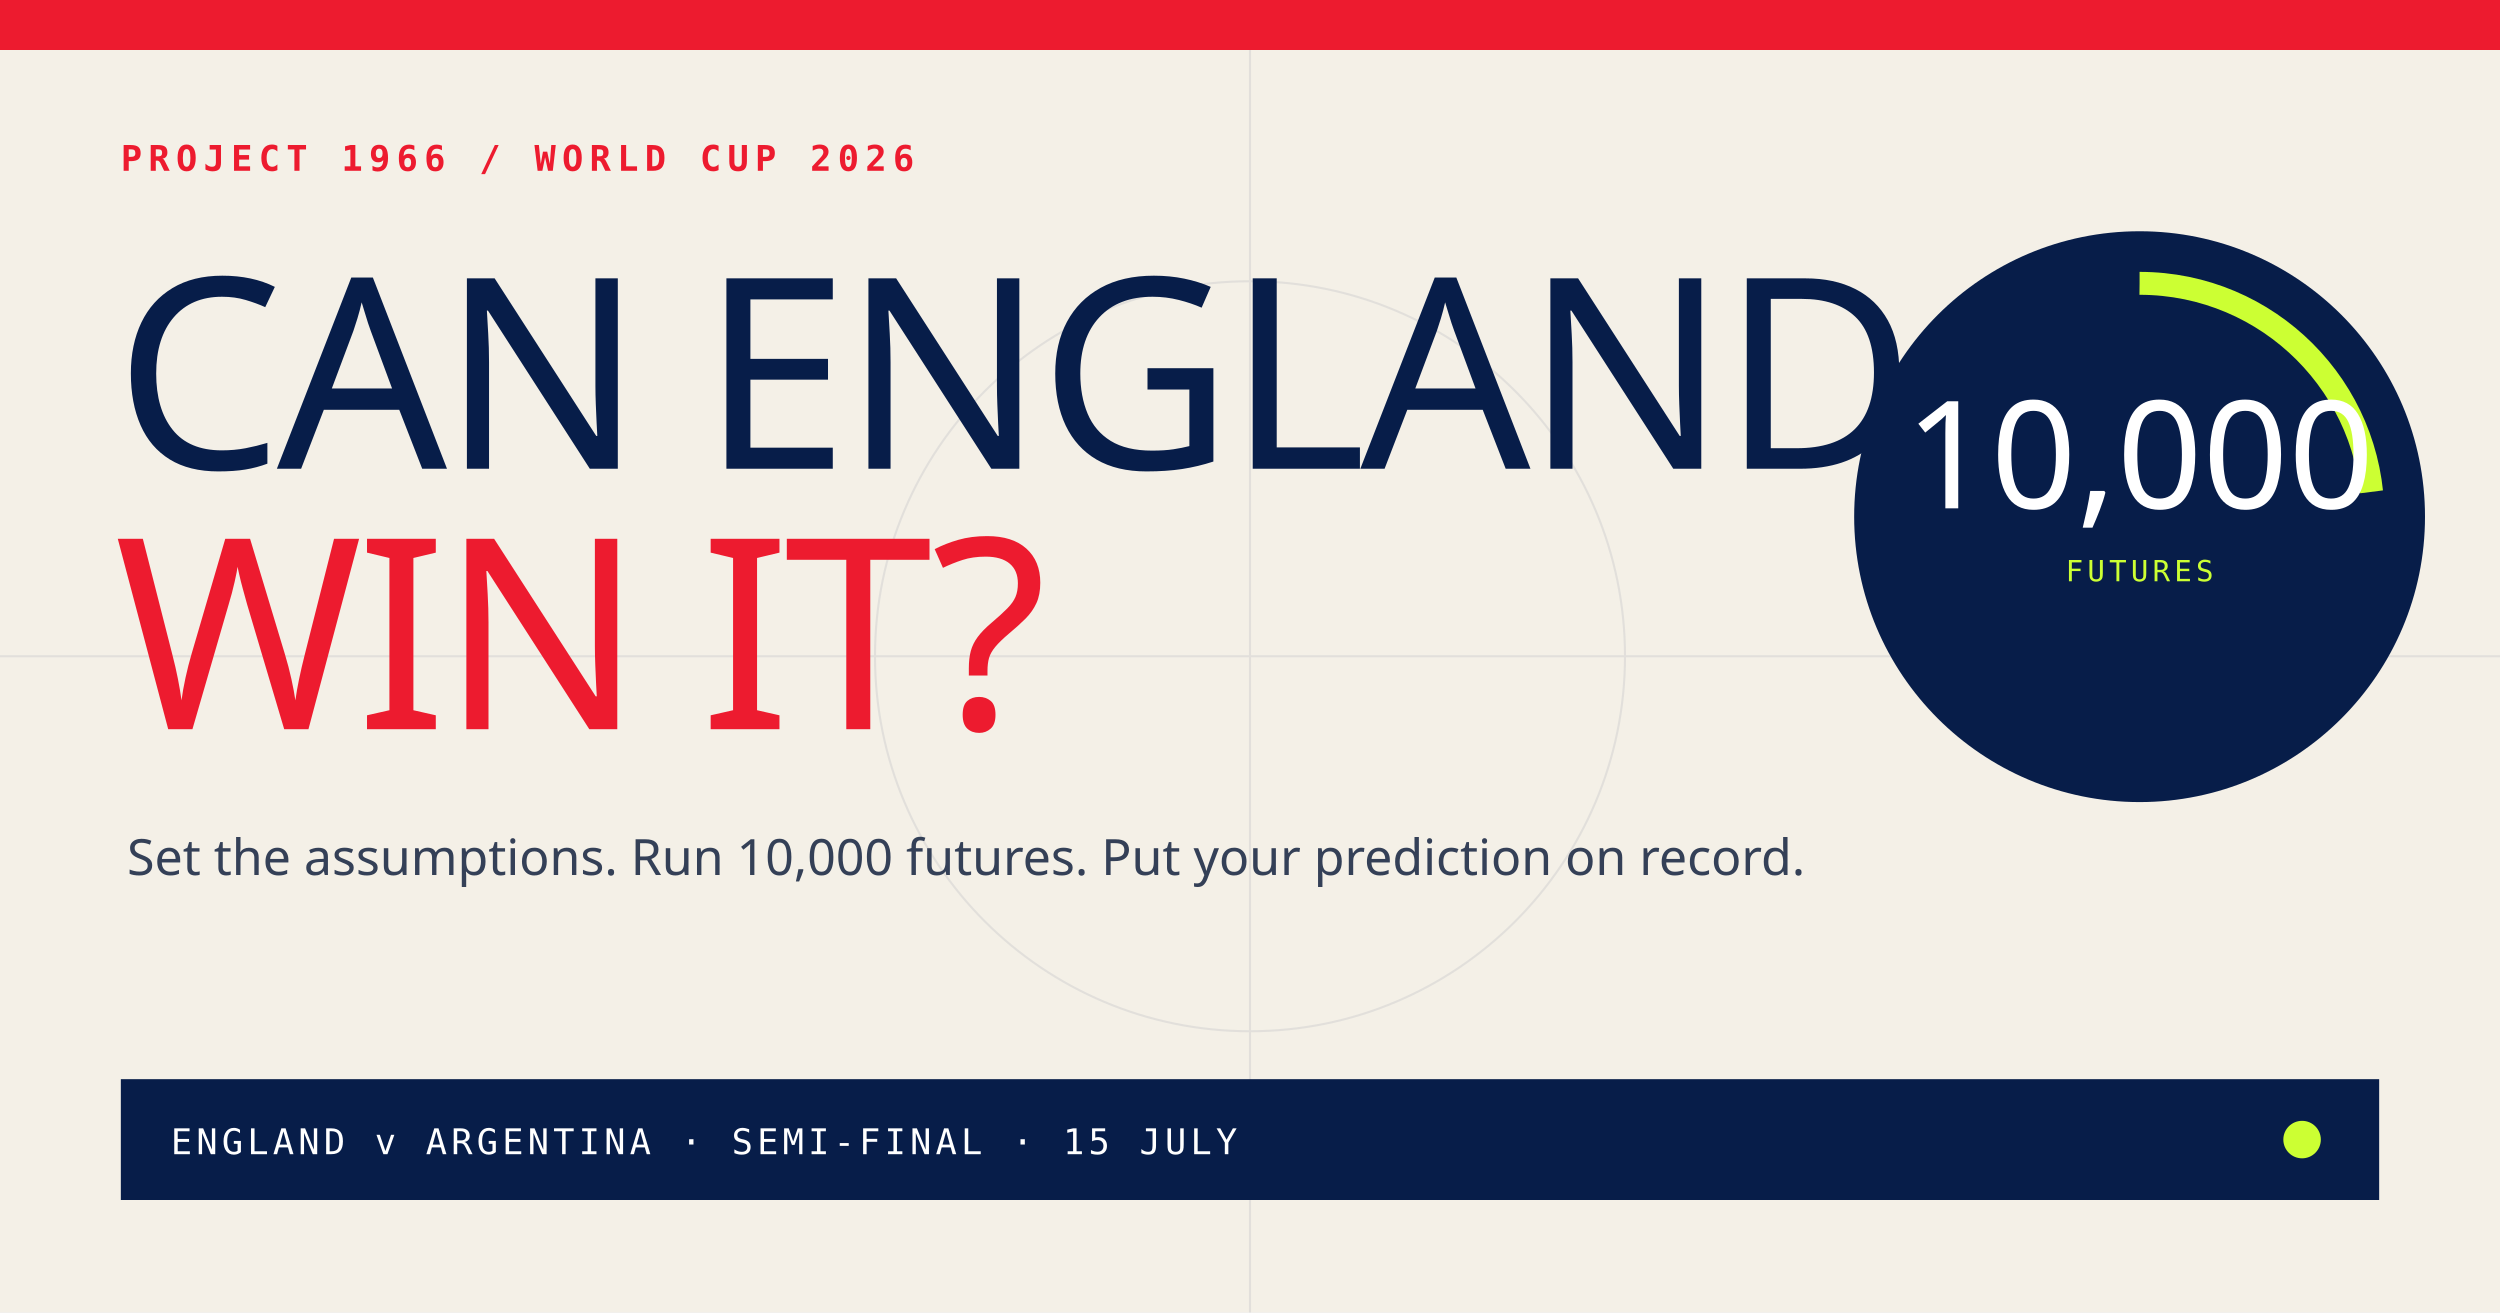
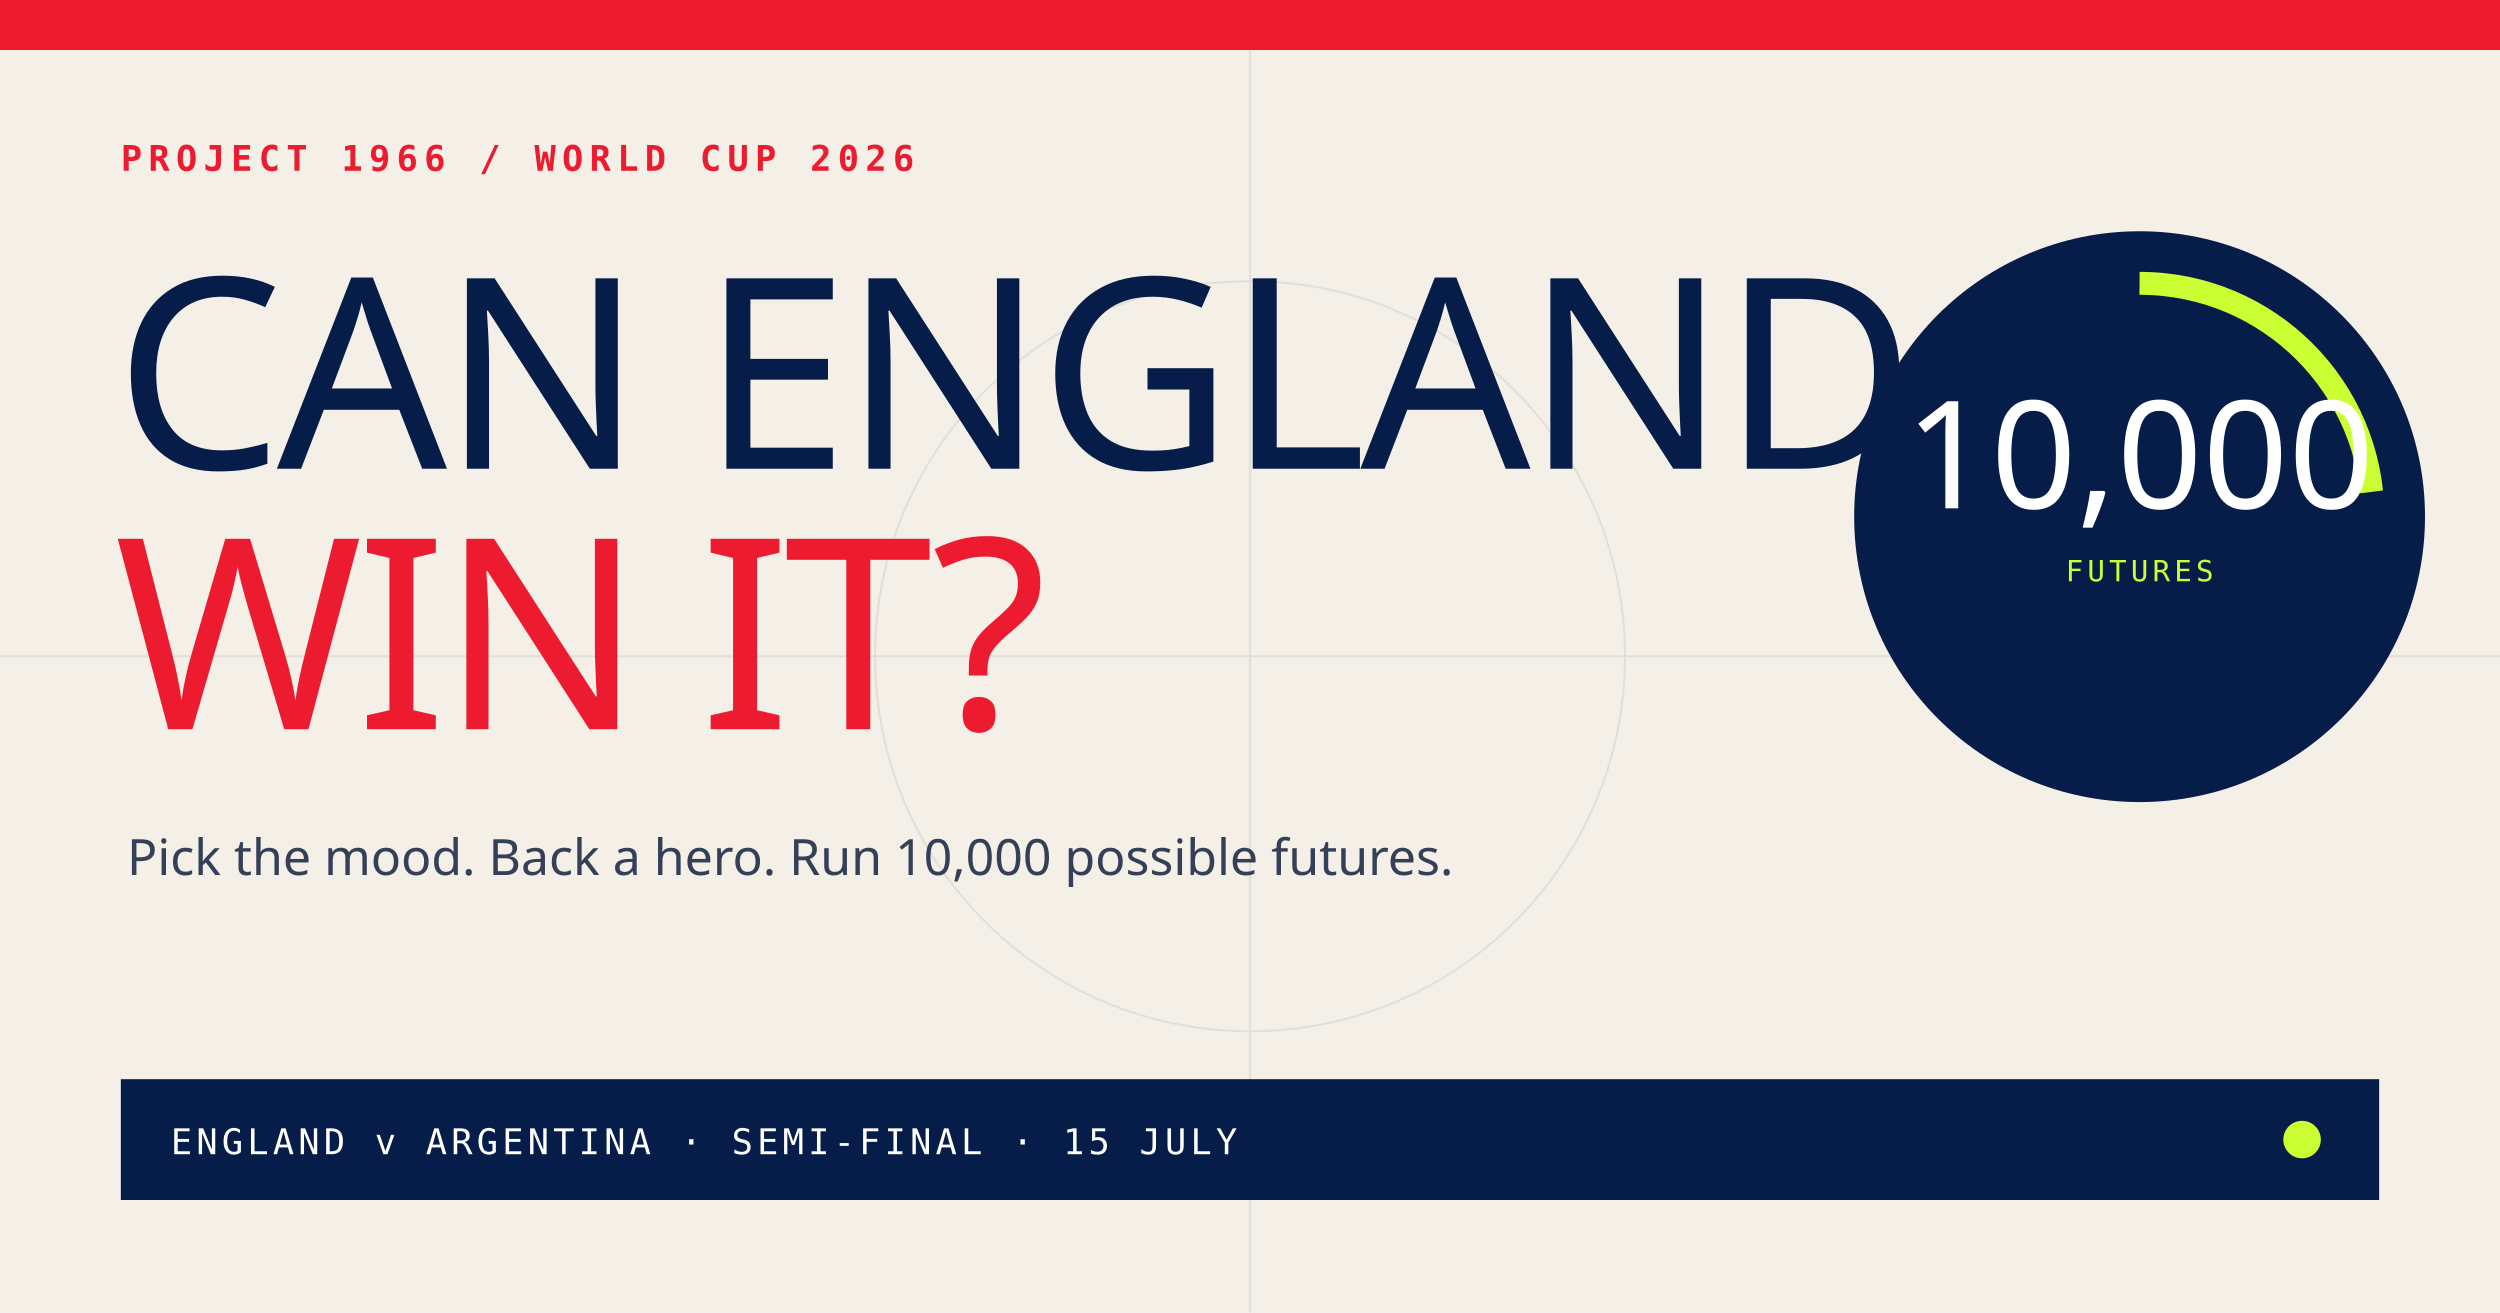
<svg xmlns="http://www.w3.org/2000/svg" width="1200" height="630" viewBox="0 0 1200 630">
  <rect width="1200" height="630" fill="#f4f0e7" />
  <path d="M0 0h1200v24H0z" fill="#ed1b2f" />
  <g opacity=".08" stroke="#071d49">
    <path d="M600 24v606M0 315h1200" />
    <circle cx="600" cy="315" r="180" fill="none" />
  </g>
  <text x="58" y="82" fill="#ed1b2f" font-family="monospace" font-size="17" font-weight="700" letter-spacing="3">PROJECT 1966 / WORLD CUP 2026</text>
  <text x="55" y="225" fill="#071d49" font-family="Impact, sans-serif" font-size="128" letter-spacing="-3">CAN ENGLAND</text>
  <text x="55" y="350" fill="#ed1b2f" font-family="Impact, sans-serif" font-size="128" letter-spacing="-3">WIN IT?</text>
-   <text x="61" y="420" fill="#344057" font-family="sans-serif" font-size="24">Set the assumptions. Run 10,000 futures. Put your prediction on record.</text>
+   <text x="61" y="420" fill="#344057" font-family="sans-serif" font-size="24">Pick the mood. Back a hero. Run 10,000 possible futures.</text>
  <g transform="translate(885 68)">
    <circle cx="142" cy="180" r="137" fill="#071d49" />
    <circle cx="142" cy="180" r="112" fill="none" stroke="#ccff33" stroke-width="11" stroke-dasharray="164 540" transform="rotate(-90 142 180)" />
    <text x="142" y="176" fill="#fff" font-family="Impact, sans-serif" font-size="72" text-anchor="middle">10,000</text>
    <text x="142" y="211" fill="#ccff33" font-family="monospace" font-size="14" text-anchor="middle" letter-spacing="2">FUTURES</text>
  </g>
  <rect x="58" y="518" width="1084" height="58" fill="#071d49" />
  <text x="82" y="554" fill="#fff" font-family="monospace" font-size="17" letter-spacing="2">ENGLAND v ARGENTINA  ·  SEMI-FINAL  ·  15 JULY</text>
  <circle cx="1105" cy="547" r="9" fill="#ccff33" />
</svg>
